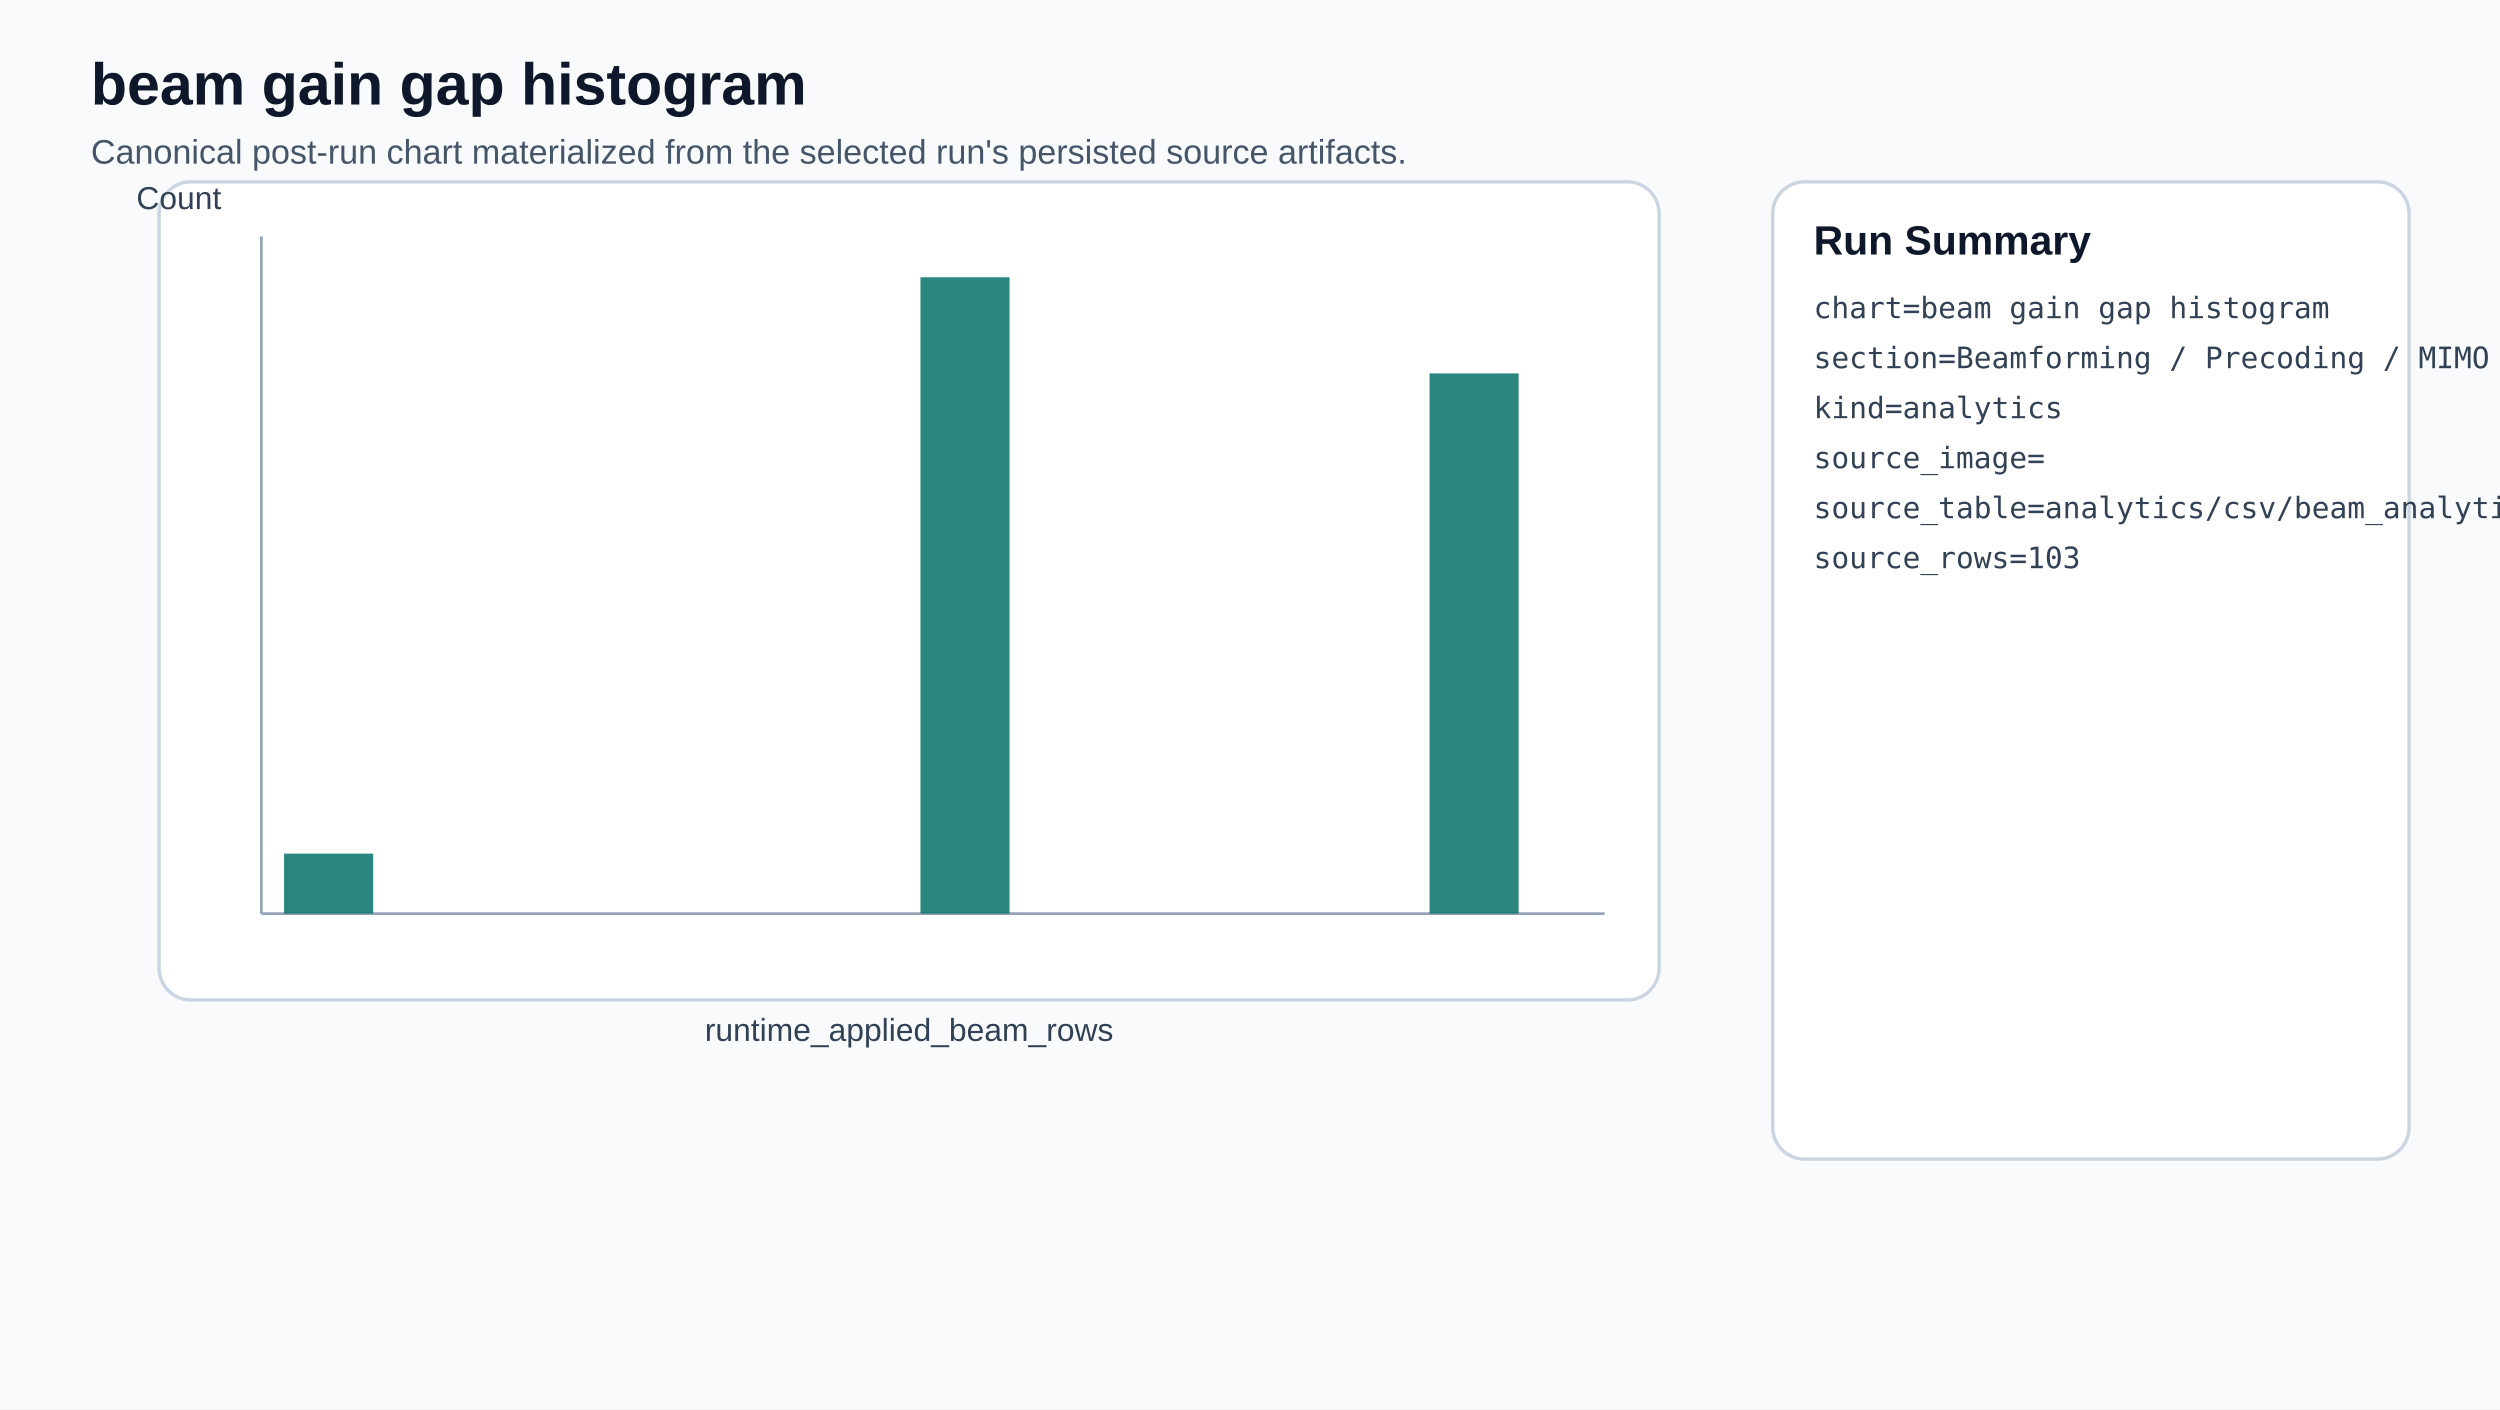
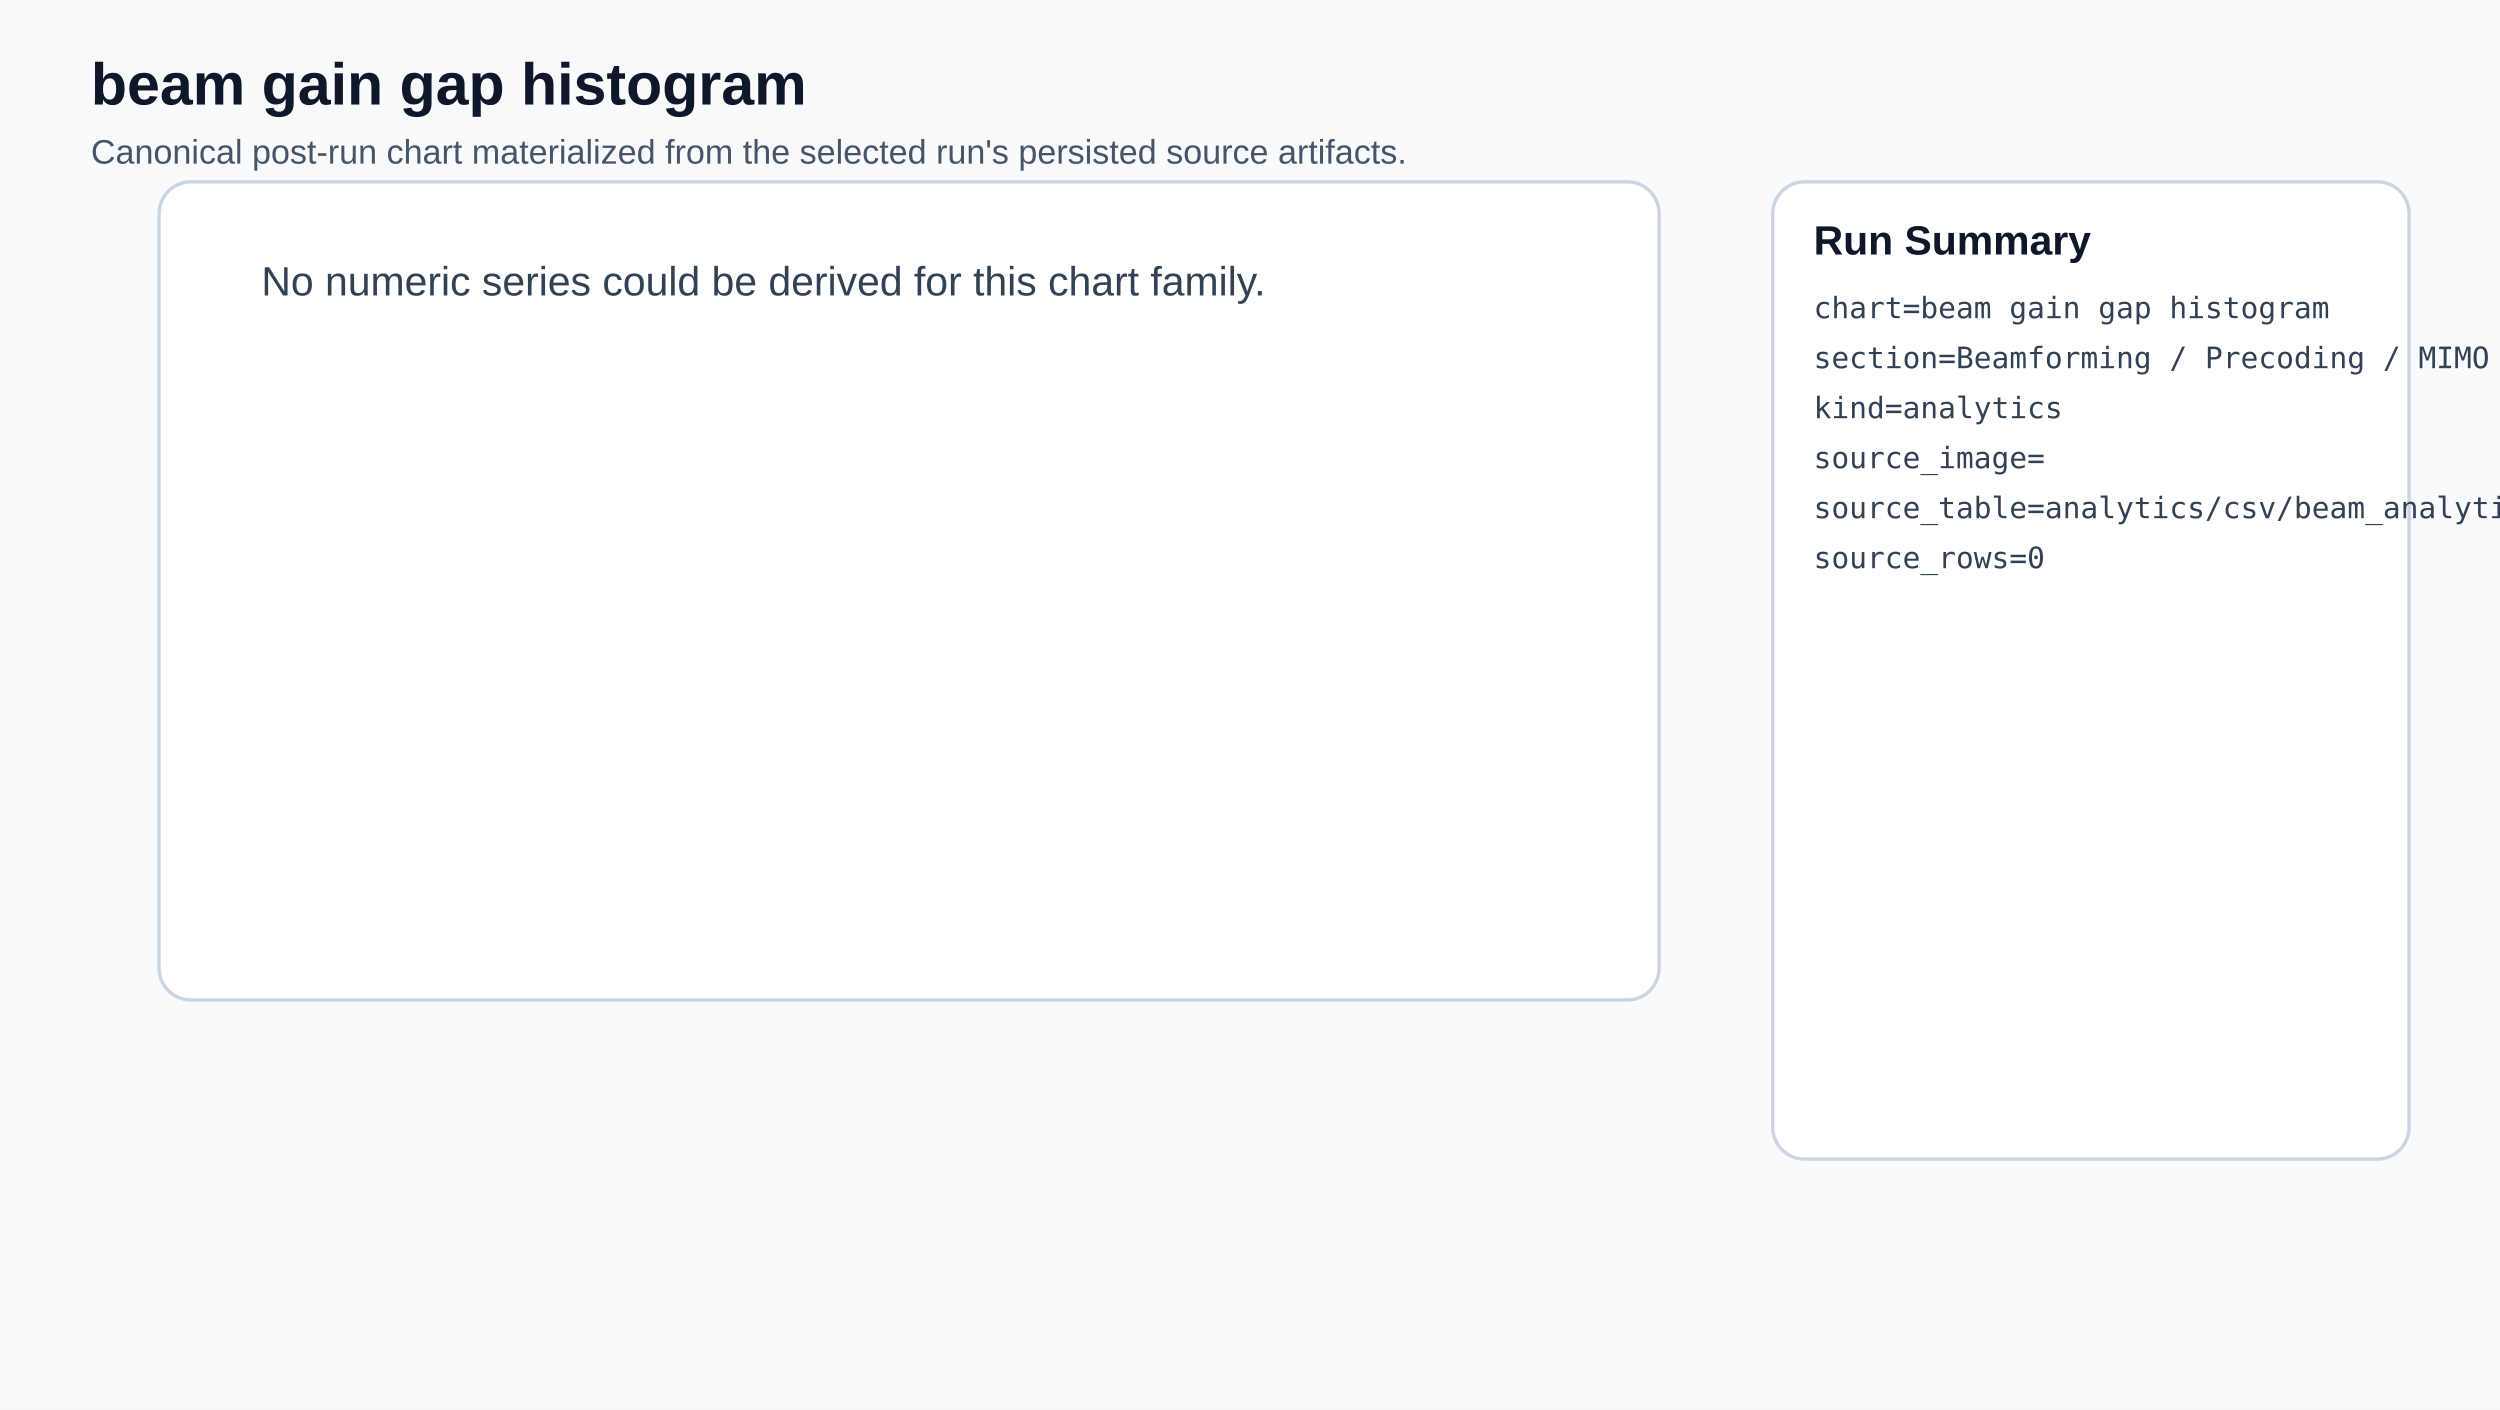
<svg xmlns="http://www.w3.org/2000/svg" width="1100" height="620" viewBox="0 0 1100 620">
  <rect width="100%" height="100%" fill="#f8fafc" />
  <text x="40" y="46" font-family="Segoe UI,Arial,sans-serif" font-size="26" font-weight="700" fill="#0f172a">beam gain gap histogram</text>
  <text x="40" y="72" font-family="Segoe UI,Arial,sans-serif" font-size="15" fill="#475569">Canonical post-run chart materialized from the selected run's persisted source artifacts.</text>
  <rect x="70" y="80" width="660" height="360" rx="14" fill="#ffffff" stroke="#cbd5e1" stroke-width="1.5" />
-   <line x1="115" y1="402" x2="706" y2="402" stroke="#94a3b8" stroke-width="1.2" />
-   <line x1="115" y1="104" x2="115" y2="402" stroke="#94a3b8" stroke-width="1.2" />
-   <rect x="125.0" y="375.6" width="39.2" height="26.4" fill="#0f766e" opacity="0.88" />
-   <rect x="181.0" y="402.0" width="39.2" height="0.0" fill="#0f766e" opacity="0.88" />
-   <rect x="237.0" y="402.0" width="39.2" height="0.0" fill="#0f766e" opacity="0.88" />
-   <rect x="293.0" y="402.0" width="39.2" height="0.0" fill="#0f766e" opacity="0.88" />
-   <rect x="349.0" y="402.0" width="39.2" height="0.0" fill="#0f766e" opacity="0.88" />
-   <rect x="405.0" y="122.0" width="39.2" height="280.0" fill="#0f766e" opacity="0.88" />
-   <rect x="461.0" y="402.0" width="39.2" height="0.0" fill="#0f766e" opacity="0.88" />
-   <rect x="517.0" y="402.0" width="39.2" height="0.0" fill="#0f766e" opacity="0.88" />
-   <rect x="573.0" y="402.0" width="39.2" height="0.0" fill="#0f766e" opacity="0.88" />
-   <rect x="629.0" y="164.3" width="39.2" height="237.7" fill="#0f766e" opacity="0.88" />
-   <text x="400.0" y="458" text-anchor="middle" font-family="Segoe UI,Arial,sans-serif" font-size="14" fill="#334155">runtime_applied_beam_rows</text>
-   <text x="60" y="92" font-family="Segoe UI,Arial,sans-serif" font-size="14" fill="#334155">Count</text>
+   <text x="115" y="130" font-family="Segoe UI,Arial,sans-serif" font-size="18" fill="#334155">No numeric series could be derived for this chart family.</text>
  <rect x="780" y="80" width="280" height="430" rx="14" fill="#ffffff" stroke="#cbd5e1" stroke-width="1.5" />
  <text x="798" y="112" font-family="Segoe UI,Arial,sans-serif" font-size="18" font-weight="700" fill="#0f172a">Run Summary</text>
  <text x="798" y="140" font-family="Consolas,Segoe UI Mono,monospace" font-size="13" fill="#334155">chart=beam gain gap histogram</text>
  <text x="798" y="162" font-family="Consolas,Segoe UI Mono,monospace" font-size="13" fill="#334155">section=Beamforming / Precoding / MIMO Analytics</text>
  <text x="798" y="184" font-family="Consolas,Segoe UI Mono,monospace" font-size="13" fill="#334155">kind=analytics</text>
  <text x="798" y="206" font-family="Consolas,Segoe UI Mono,monospace" font-size="13" fill="#334155">source_image=</text>
  <text x="798" y="228" font-family="Consolas,Segoe UI Mono,monospace" font-size="13" fill="#334155">source_table=analytics/csv/beam_analytics.csv</text>
-   <text x="798" y="250" font-family="Consolas,Segoe UI Mono,monospace" font-size="13" fill="#334155">source_rows=103</text>
+   <text x="798" y="250" font-family="Consolas,Segoe UI Mono,monospace" font-size="13" fill="#334155">source_rows=0</text>
</svg>
